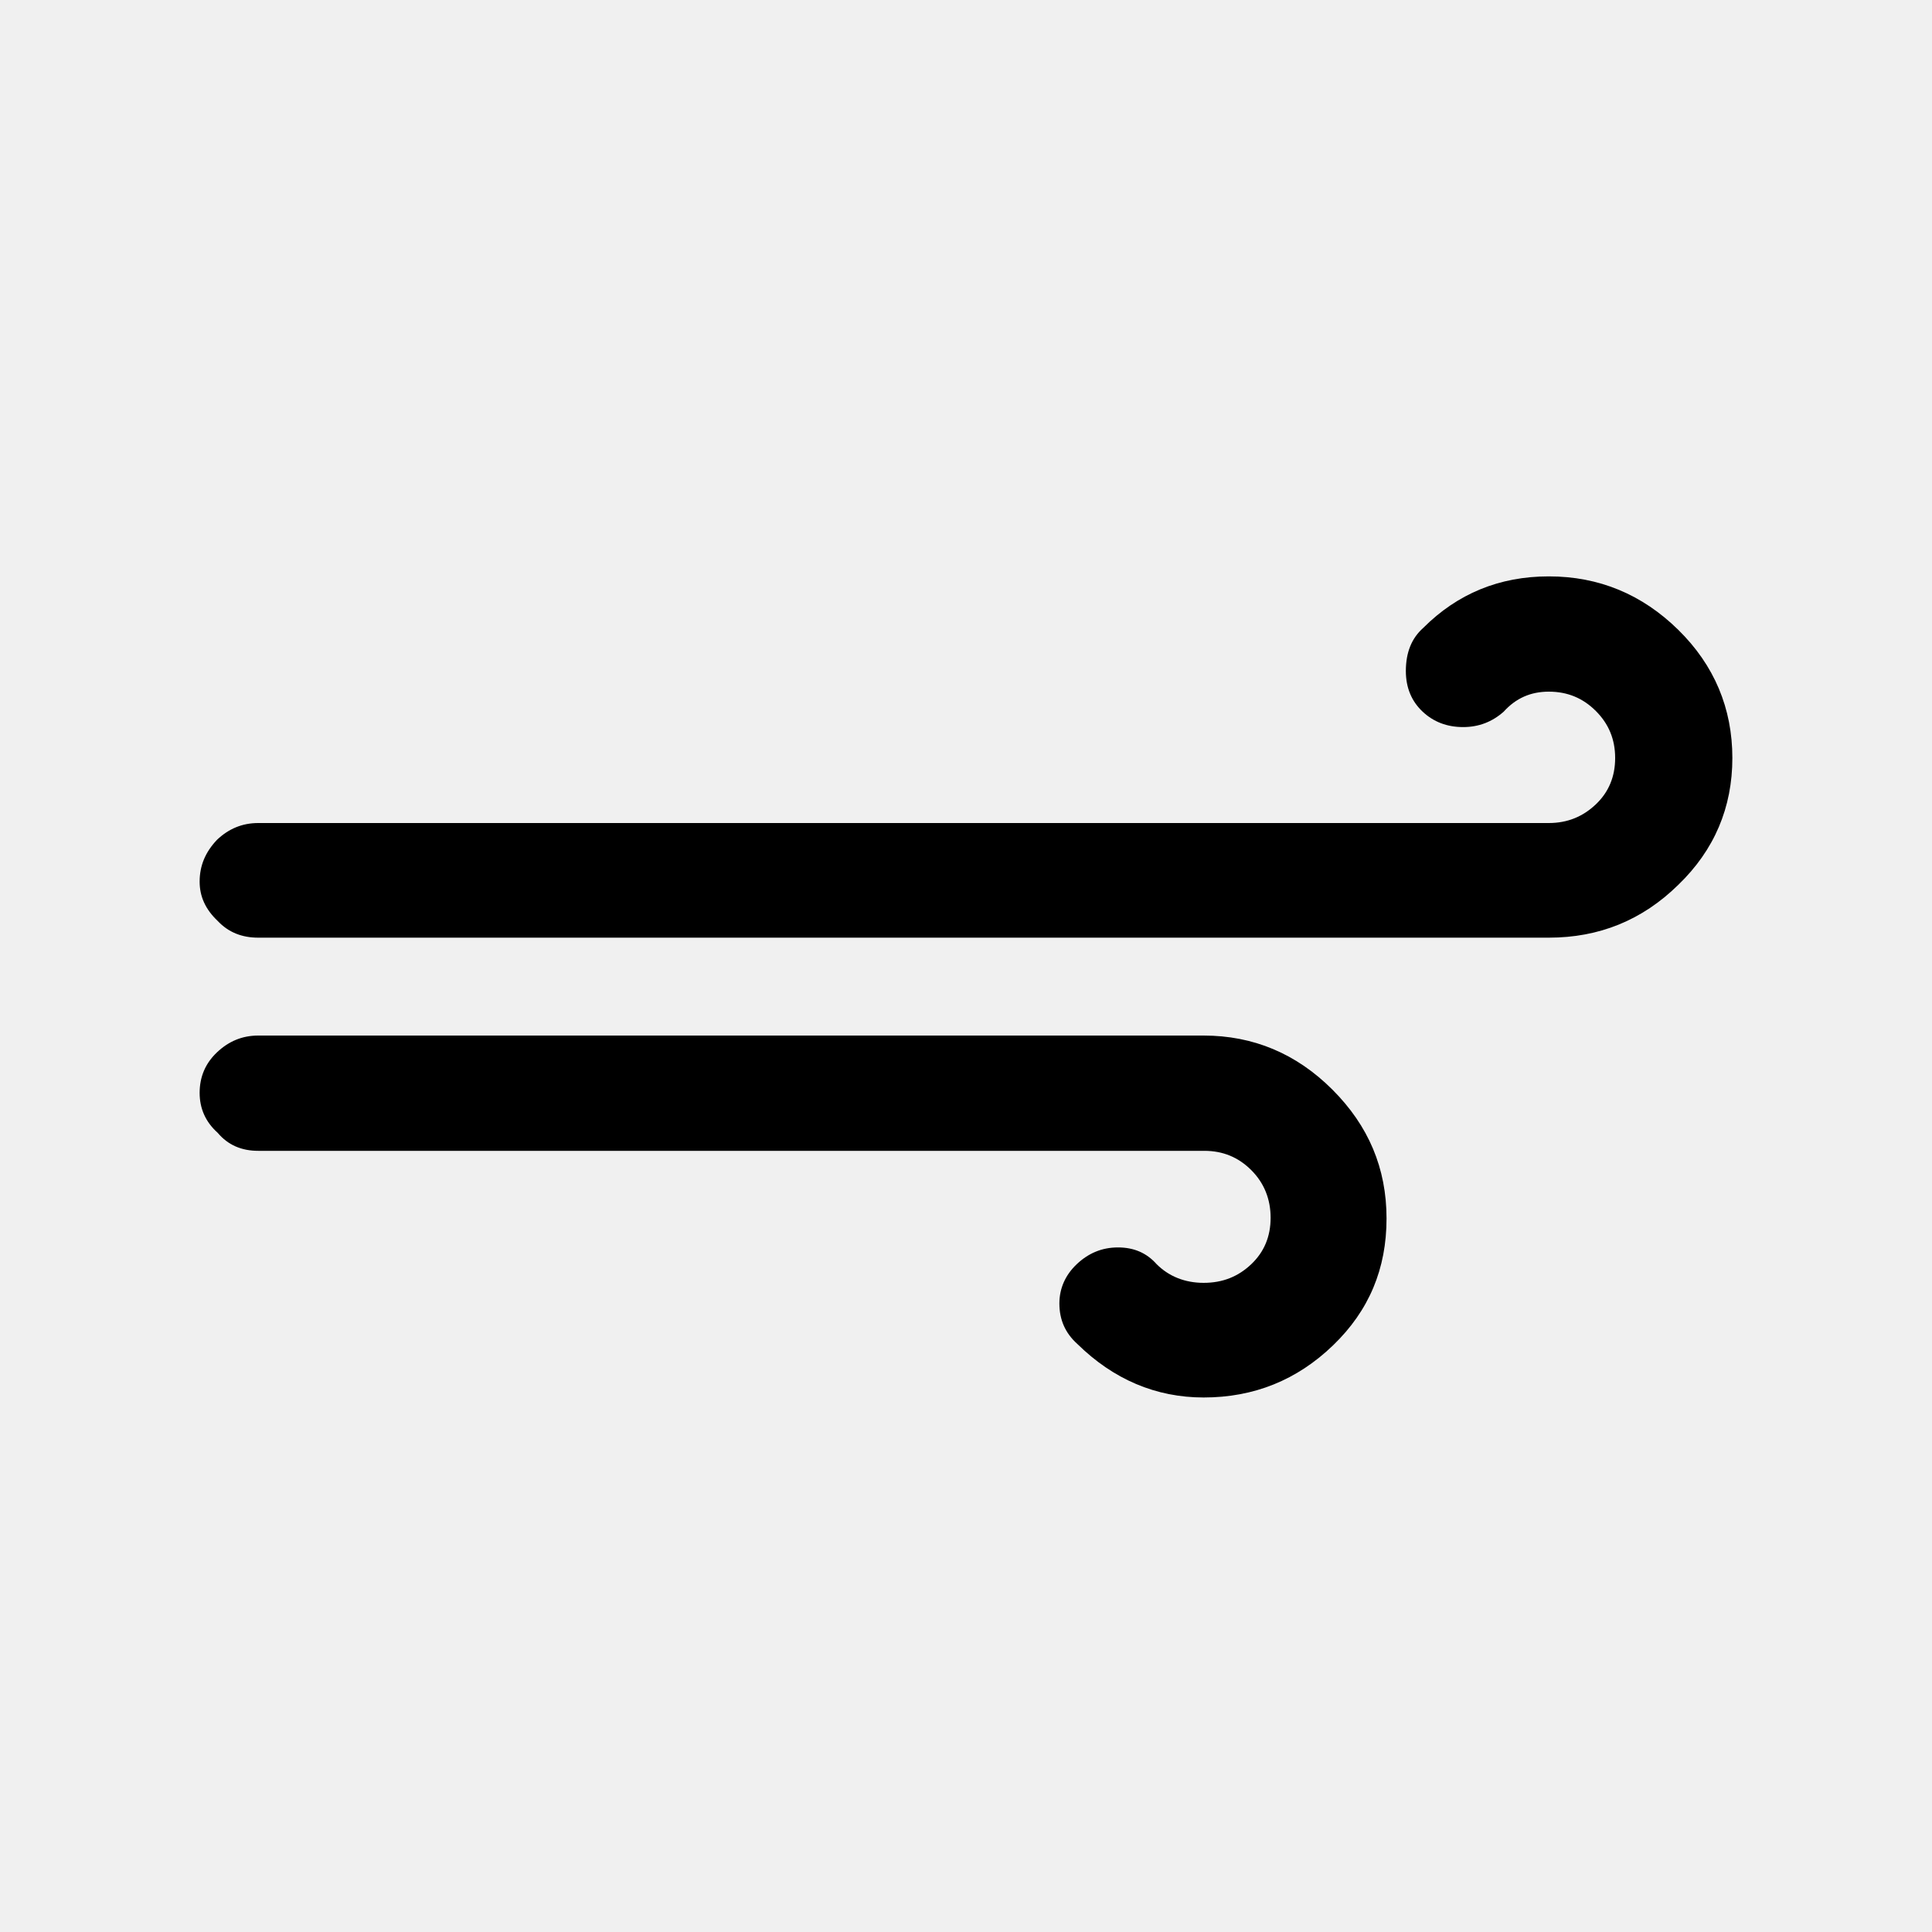
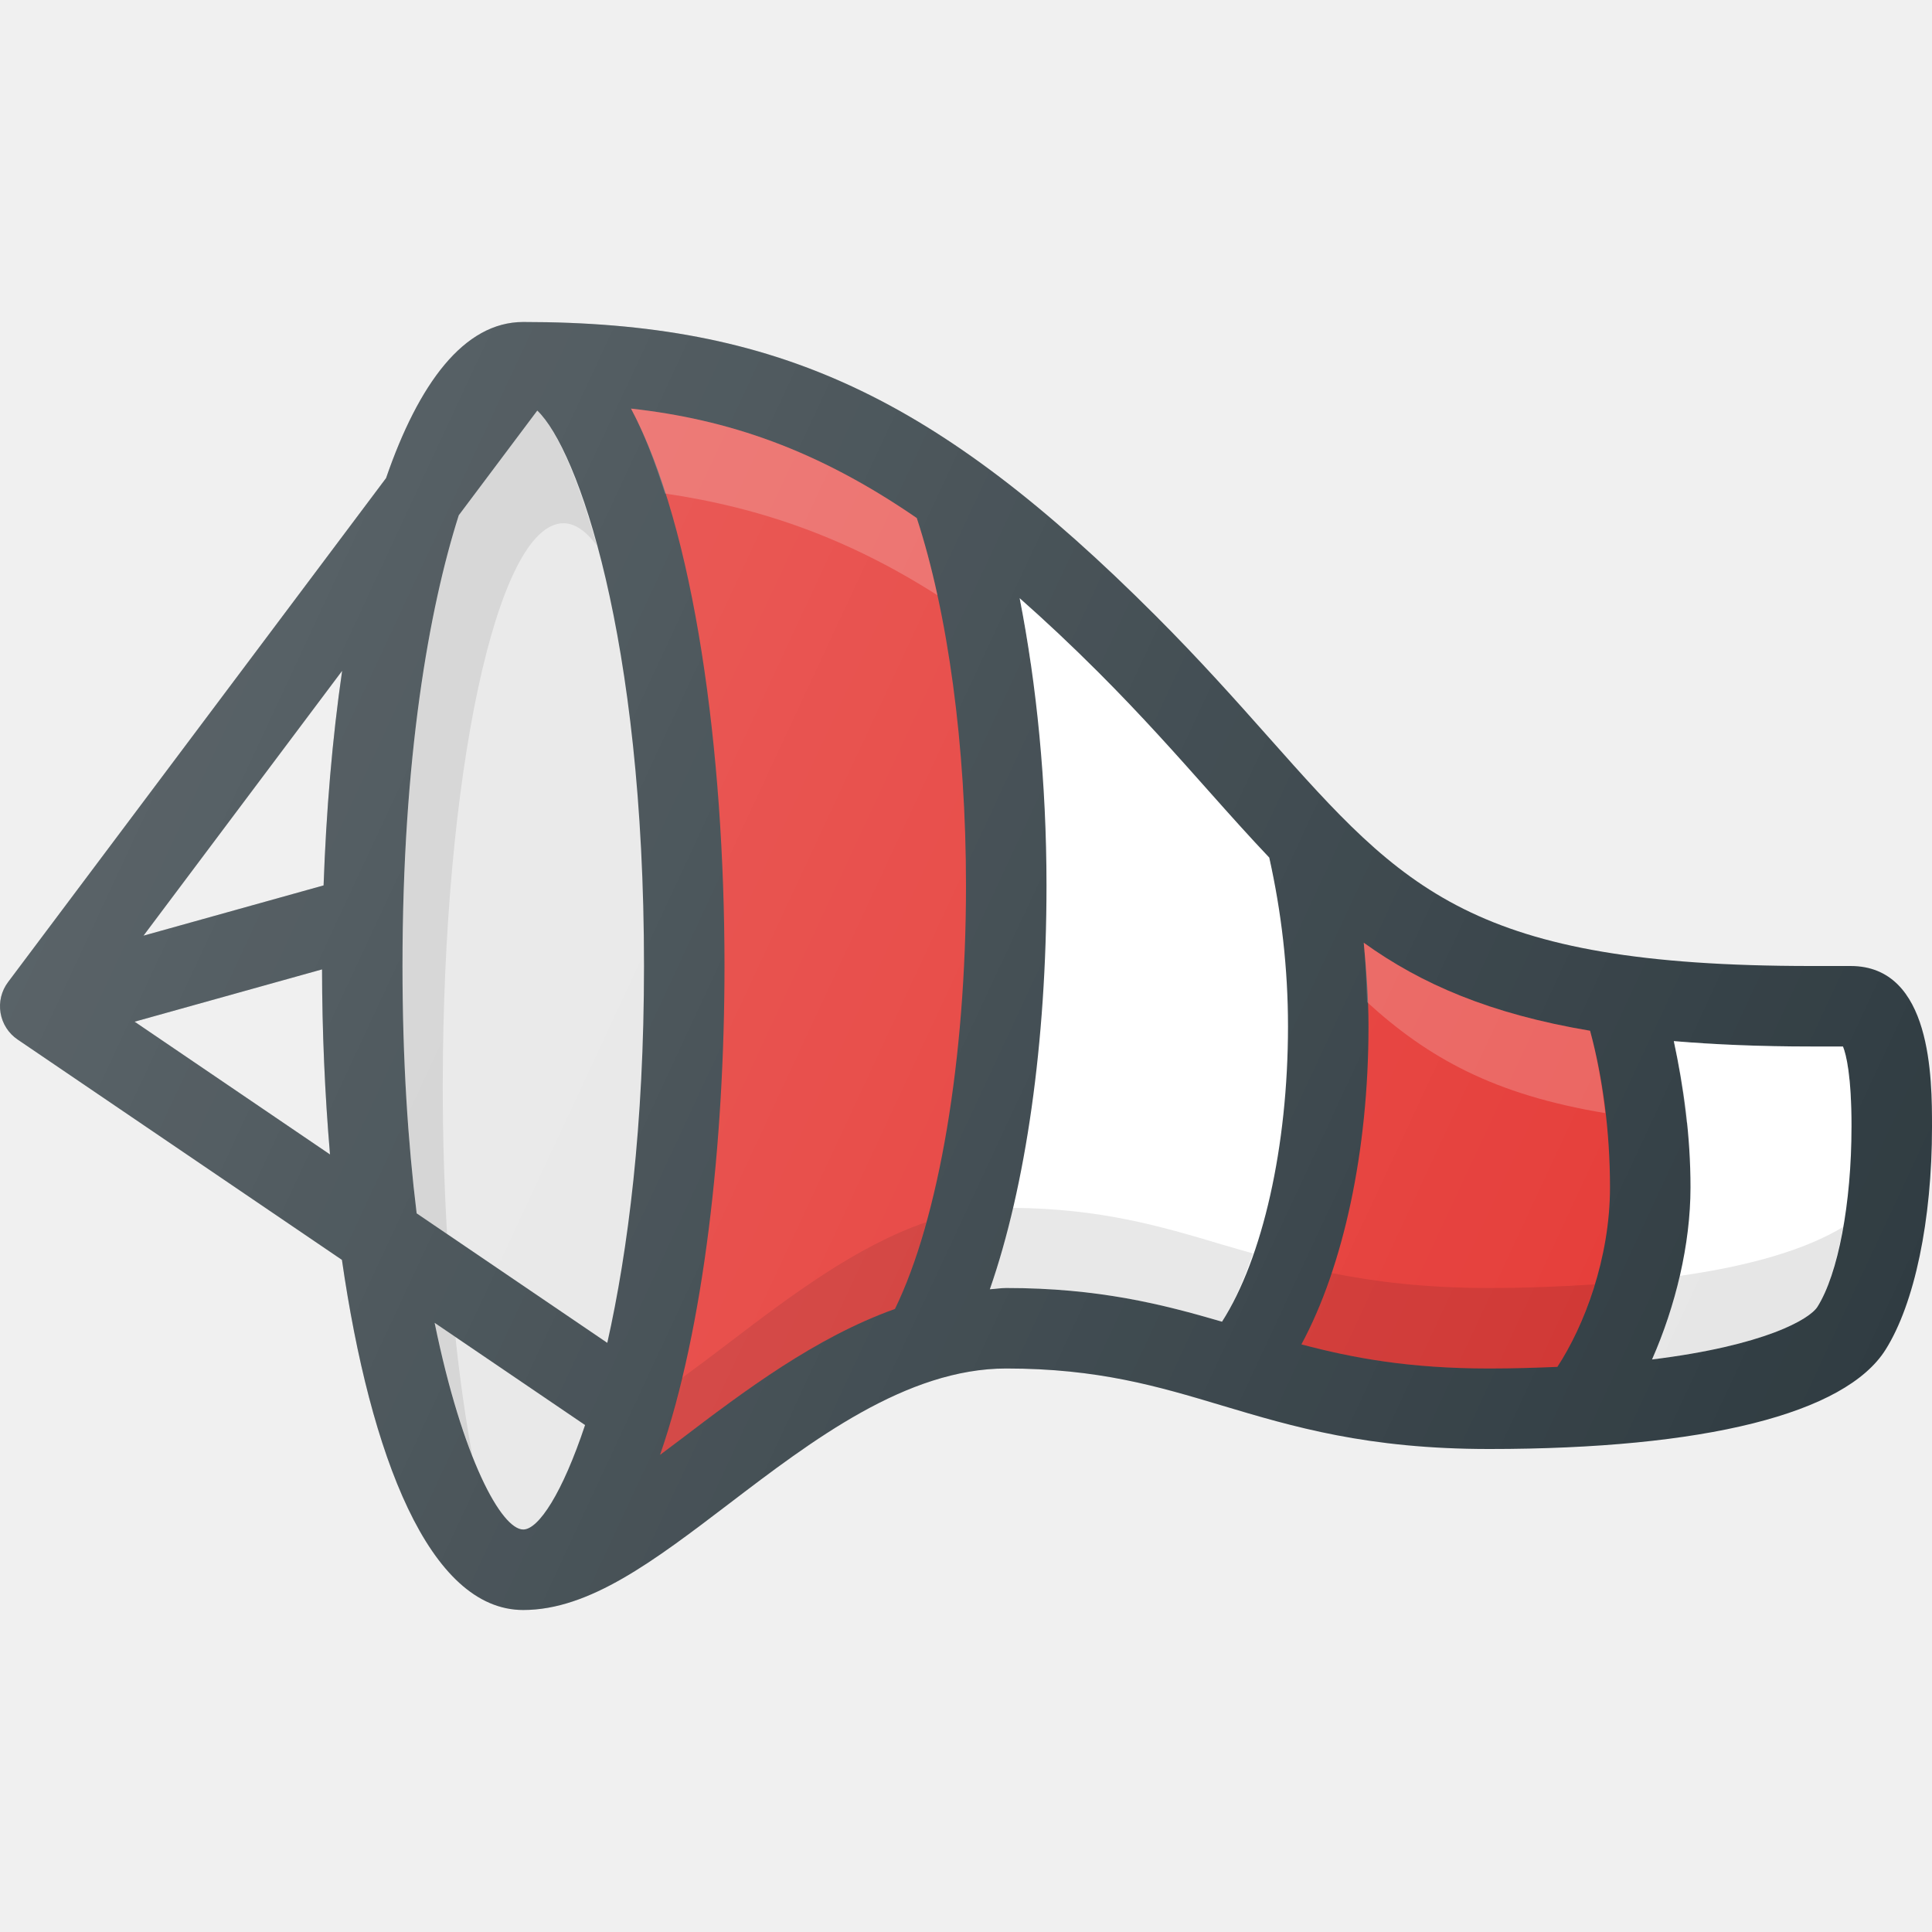
- <svg xmlns="http://www.w3.org/2000/svg" version="1.1" id="Layer_1" x="0px" y="0px" viewBox="0 0 30 30" style="enable-background:new 0 0 30 30;" xml:space="preserve">
-   <path d="M3.1,16.97c0,0.24,0.09,0.45,0.28,0.62c0.16,0.19,0.37,0.28,0.63,0.28H18.7c0.29,0,0.53,0.1,0.73,0.3  c0.2,0.2,0.3,0.45,0.3,0.74c0,0.29-0.1,0.53-0.3,0.72c-0.2,0.19-0.44,0.29-0.74,0.29c-0.29,0-0.54-0.1-0.73-0.29  c-0.16-0.18-0.36-0.26-0.6-0.26c-0.25,0-0.46,0.09-0.64,0.26s-0.27,0.38-0.27,0.61c0,0.25,0.09,0.46,0.28,0.63  c0.56,0.55,1.22,0.83,1.96,0.83c0.78,0,1.45-0.27,2.01-0.81c0.56-0.54,0.83-1.19,0.83-1.97s-0.28-1.44-0.84-2  c-0.56-0.56-1.23-0.84-2-0.84H4.01c-0.25,0-0.46,0.09-0.64,0.26C3.19,16.51,3.1,16.72,3.1,16.97z M3.1,13.69  c0,0.23,0.09,0.43,0.28,0.61c0.17,0.18,0.38,0.26,0.63,0.26h20.04c0.78,0,1.45-0.27,2.01-0.82c0.56-0.54,0.84-1.2,0.84-1.97  c0-0.77-0.28-1.44-0.84-1.99s-1.23-0.83-2.01-0.83c-0.77,0-1.42,0.27-1.95,0.8c-0.18,0.16-0.27,0.38-0.27,0.67  c0,0.26,0.09,0.47,0.26,0.63c0.17,0.16,0.38,0.24,0.63,0.24c0.24,0,0.45-0.08,0.63-0.24c0.19-0.21,0.42-0.31,0.7-0.31  c0.29,0,0.53,0.1,0.73,0.3c0.2,0.2,0.3,0.44,0.3,0.73c0,0.29-0.1,0.53-0.3,0.72c-0.2,0.19-0.44,0.29-0.73,0.29H4.01  c-0.25,0-0.46,0.09-0.64,0.26C3.19,13.23,3.1,13.44,3.1,13.69z" />
+ <svg xmlns="http://www.w3.org/2000/svg" version="1.1" id="Capa_1" x="0px" y="0px" viewBox="0 0 511.999 511.999" style="enable-background:new 0 0 511.999 511.999;" xml:space="preserve">
+   <path style="fill:#303C42;" d="M490.416,256h-10.417c-89.938,0-107.896-20.208-143.667-60.458  c-8.74-9.844-18.375-20.667-30.125-32.417c-58.156-58.167-100.438-77.792-167.542-77.792c-15.706,0-27.72,16.322-36.35,41.363  L2.135,260.27c-1.75,2.333-2.469,5.271-1.99,8.146c0.479,2.885,2.115,5.438,4.531,7.073l85.939,58.388  c7.5,51.941,23.16,92.789,48.051,92.789c17.573,0,34.667-13.031,54.469-28.115c22.063-16.823,47.083-35.885,73.531-35.885  c24.354,0,40.229,4.74,57.031,9.771C342.718,378.125,362.395,384,394.666,384c57.042,0,94.333-9.344,105.021-26.313  c7.708-12.24,12.313-34.302,12.313-59.021C511.999,285.895,511.999,256,490.416,256z M35.67,270.759l49.674-13.862  c0.025,16.374,0.737,32.949,2.111,49.046L35.67,270.759z M85.754,234.642l-47.727,13.319l52.643-70.195  C88.053,195.799,86.439,215.149,85.754,234.642z" />
+   <g>
+     <path style="fill:#E6E6E6;" d="M170.666,256c0,42.398-4.233,75.392-9.728,99.87l-50.52-34.324   c-2.302-18.775-3.753-40.603-3.753-65.546c0-55.128,7.051-94.738,14.913-119.445l20.809-27.745   C153.055,118.944,170.666,168.582,170.666,256z" />
+     <path style="fill:#E6E6E6;" d="M115.184,350.569l39.863,27.083c-5.988,18.008-12.326,27.681-16.382,27.681   C132.911,405.333,122.564,386.619,115.184,350.569z" />
+   </g>
+   <path style="fill:#E53935;" d="M180.197,381.583c-1.79,1.365-3.508,2.628-5.271,3.961c11.566-33.393,17.073-82.457,17.073-129.544  c0-56.563-7.905-116.086-24.773-147.717c25.673,2.845,49.284,10.823,75.73,29.003c8.24,25.174,13.043,60.25,13.043,97.382  c0,46.069-7.197,88.332-18.827,112.21C216.111,354.42,197.337,368.524,180.197,381.583z" />
+   <path style="fill:#FFFFFF;" d="M262.321,341.669c9.491-27.243,15.012-65.341,15.012-107.003c0-27.225-2.641-53.365-7.113-76.137  c6.702,5.914,13.626,12.4,20.905,19.678c11.417,11.417,20.771,21.948,29.26,31.5c5.552,6.249,10.776,12.081,15.975,17.566  c3.207,14.285,4.973,29.276,4.973,44.725c0,31.927-6.759,61.508-17.488,78.267c-15.798-4.63-32.763-8.934-57.178-8.934  C265.188,341.333,263.778,341.588,262.321,341.669z" />
+   <path style="fill:#E53935;" d="M344.891,356.278c11.103-20.674,17.775-51.191,17.775-84.279c0-7.5-0.563-14.858-1.258-22.167  c15.224,10.957,33.516,18.875,59.98,23.328c3.358,12.332,5.277,26.727,5.277,41.505c0,18.81-6.848,36.724-13.948,47.57  c-5.671,0.234-11.505,0.43-18.052,0.43C373.459,362.666,358.545,359.89,344.891,356.278z" />
+   <path style="fill:#FFFFFF;" d="M481.645,346.312c-2.065,3.281-13.96,10.28-43.837,13.96c6.212-14.105,10.191-30.477,10.191-45.605  c0-13.759-1.815-26.616-4.422-38.76c10.91,0.918,22.904,1.427,36.422,1.427h8.406c0.844,2.094,2.26,7.656,2.26,21.333  C490.666,318.906,487.124,337.614,481.645,346.312z" />
+   <path style="opacity:0.1;enable-background:new    ;" d="M120.692,354.311l-5.508-3.742c3.012,14.711,6.514,26.371,10,35.215  C123.413,376.27,121.907,365.708,120.692,354.311z" />
+   <path style="opacity:0.1;enable-background:new    ;" d="M117.333,288c0-82.475,14.327-149.333,32-149.333  c3.048,0,5.986,2.113,8.777,5.827c-5.228-19.055-11.104-31.297-15.723-35.684l-20.809,27.745  c-7.862,24.707-14.913,64.318-14.913,119.445c0,24.943,1.451,46.771,3.753,65.546l8.056,5.473  C117.753,314.561,117.333,301.523,117.333,288z" />
+   <g>
+     <path style="opacity:0.2;fill:#FFFFFF;enable-background:new    ;" d="M479.999,298.666h10.417c0.094,0,0.154,0.044,0.247,0.046   c0-0.016,0.003-0.03,0.003-0.046c0-13.677-1.417-19.24-2.26-21.333h-8.406c-13.518,0-25.512-0.509-36.422-1.427   c1.487,6.926,2.579,14.16,3.362,21.585C456.796,298.25,467.667,298.666,479.999,298.666z" />
+     <path style="opacity:0.2;fill:#FFFFFF;enable-background:new    ;" d="M425.413,294.989c-0.897-7.69-2.191-15.095-4.025-21.828   c-26.465-4.453-44.757-12.371-59.98-23.328c0.493,5.193,0.688,10.475,0.893,15.751C378.374,280.27,395.838,290.093,425.413,294.989   z" />
+     <path style="opacity:0.2;fill:#FFFFFF;enable-background:new    ;" d="M306.208,205.791c11.75,11.75,21.385,22.573,30.125,32.417   c0.789,0.888,1.529,1.712,2.301,2.581c-0.704-4.529-1.285-9.112-2.273-13.514c-5.199-5.486-10.423-11.318-15.975-17.566   c-8.49-9.552-17.844-20.083-29.26-31.5c-7.279-7.279-14.203-13.764-20.905-19.678c1.099,5.598,2.083,11.409,2.949,17.38   C283.797,184.578,294.643,194.225,306.208,205.791z" />
+     <path style="opacity:0.2;fill:#FFFFFF;enable-background:new    ;" d="M248.429,157.746c-1.6-7.346-3.428-14.214-5.473-20.461   c-26.447-18.18-50.057-26.158-75.73-29.003c3.398,6.372,6.335,14.122,9.014,22.507   C202.329,134.627,225.342,143.023,248.429,157.746z" />
+   </g>
+   <path style="opacity:0.1;enable-background:new    ;" d="M193.135,355.885c-4.267,3.25-8.389,6.366-12.438,9.316  c-1.738,7.201-3.615,14.117-5.771,20.342c1.763-1.333,3.48-2.596,5.271-3.961c17.139-13.059,35.914-27.163,56.975-34.707  c3.122-6.41,5.893-14.229,8.323-23.008C226.87,330.263,209.212,343.627,193.135,355.885z" />
+   <path style="opacity:0.1;enable-background:new    ;" d="M323.697,329.77c-16.357-4.898-31.969-9.441-55.246-9.684  c-1.806,7.738-3.84,15.007-6.13,21.582c1.457-0.081,2.867-0.336,4.345-0.336c24.415,0,41.38,4.303,57.178,8.934  c3.152-4.924,5.828-11.207,8.225-18.081C329.275,331.379,326.429,330.587,323.697,329.77z" />
+   <path style="opacity:0.1;enable-background:new    ;" d="M394.666,341.333c-16.842,0-30.172-1.635-41.85-3.974  c-2.313,6.896-4.918,13.322-7.924,18.919c13.654,3.612,28.568,6.388,49.775,6.388c6.547,0,12.382-0.195,18.052-0.43  c3.695-5.646,7.264-13.255,9.893-21.861C413.851,340.942,404.682,341.333,394.666,341.333z" />
+   <path style="opacity:0.1;enable-background:new    ;" d="M445.158,338.123c-1.768,7.652-4.281,15.18-7.35,22.148  c29.878-3.68,41.772-10.678,43.837-13.96c2.909-4.618,5.214-12.159,6.79-21.154C478.669,331.086,464.036,335.438,445.158,338.123z" />
+   <linearGradient id="SVGID_1_" gradientUnits="userSpaceOnUse" x1="-45.203" y1="637.313" x2="-24.271" y2="627.553" gradientTransform="matrix(21.3333 0 0 -21.3333 996.3408 13791.659)">
+     <stop offset="0" style="stop-color:#FFFFFF;stop-opacity:0.2" />
+     <stop offset="1" style="stop-color:#FFFFFF;stop-opacity:0" />
+   </linearGradient>
+   <path style="fill:url(#SVGID_1_);" d="M490.416,256h-10.417c-89.938,0-107.896-20.208-143.667-60.458  c-8.74-9.844-18.375-20.667-30.125-32.417c-58.156-58.167-100.438-77.792-167.542-77.792c-15.706,0-27.72,16.322-36.35,41.363  L2.135,260.27c-1.75,2.333-2.469,5.271-1.99,8.146c0.479,2.885,2.115,5.438,4.531,7.073l85.939,58.388  c7.5,51.941,23.16,92.789,48.051,92.789c17.573,0,34.667-13.031,54.469-28.115c22.063-16.823,47.083-35.885,73.531-35.885  c24.354,0,40.229,4.74,57.031,9.771C342.718,378.125,362.395,384,394.666,384c57.042,0,94.333-9.344,105.021-26.313  c7.708-12.24,12.313-34.302,12.313-59.021C511.999,285.895,511.999,256,490.416,256z M35.67,270.759l49.674-13.862  c0.025,16.374,0.737,32.949,2.111,49.046L35.67,270.759z M85.754,234.642l-47.727,13.319l52.643-70.195  C88.053,195.799,86.439,215.149,85.754,234.642z" />
+   <g>
+ </g>
+   <g>
+ </g>
+   <g>
+ </g>
+   <g>
+ </g>
+   <g>
+ </g>
+   <g>
+ </g>
+   <g>
+ </g>
+   <g>
+ </g>
+   <g>
+ </g>
+   <g>
+ </g>
+   <g>
+ </g>
+   <g>
+ </g>
+   <g>
+ </g>
+   <g>
+ </g>
+   <g>
+ </g>
</svg>
